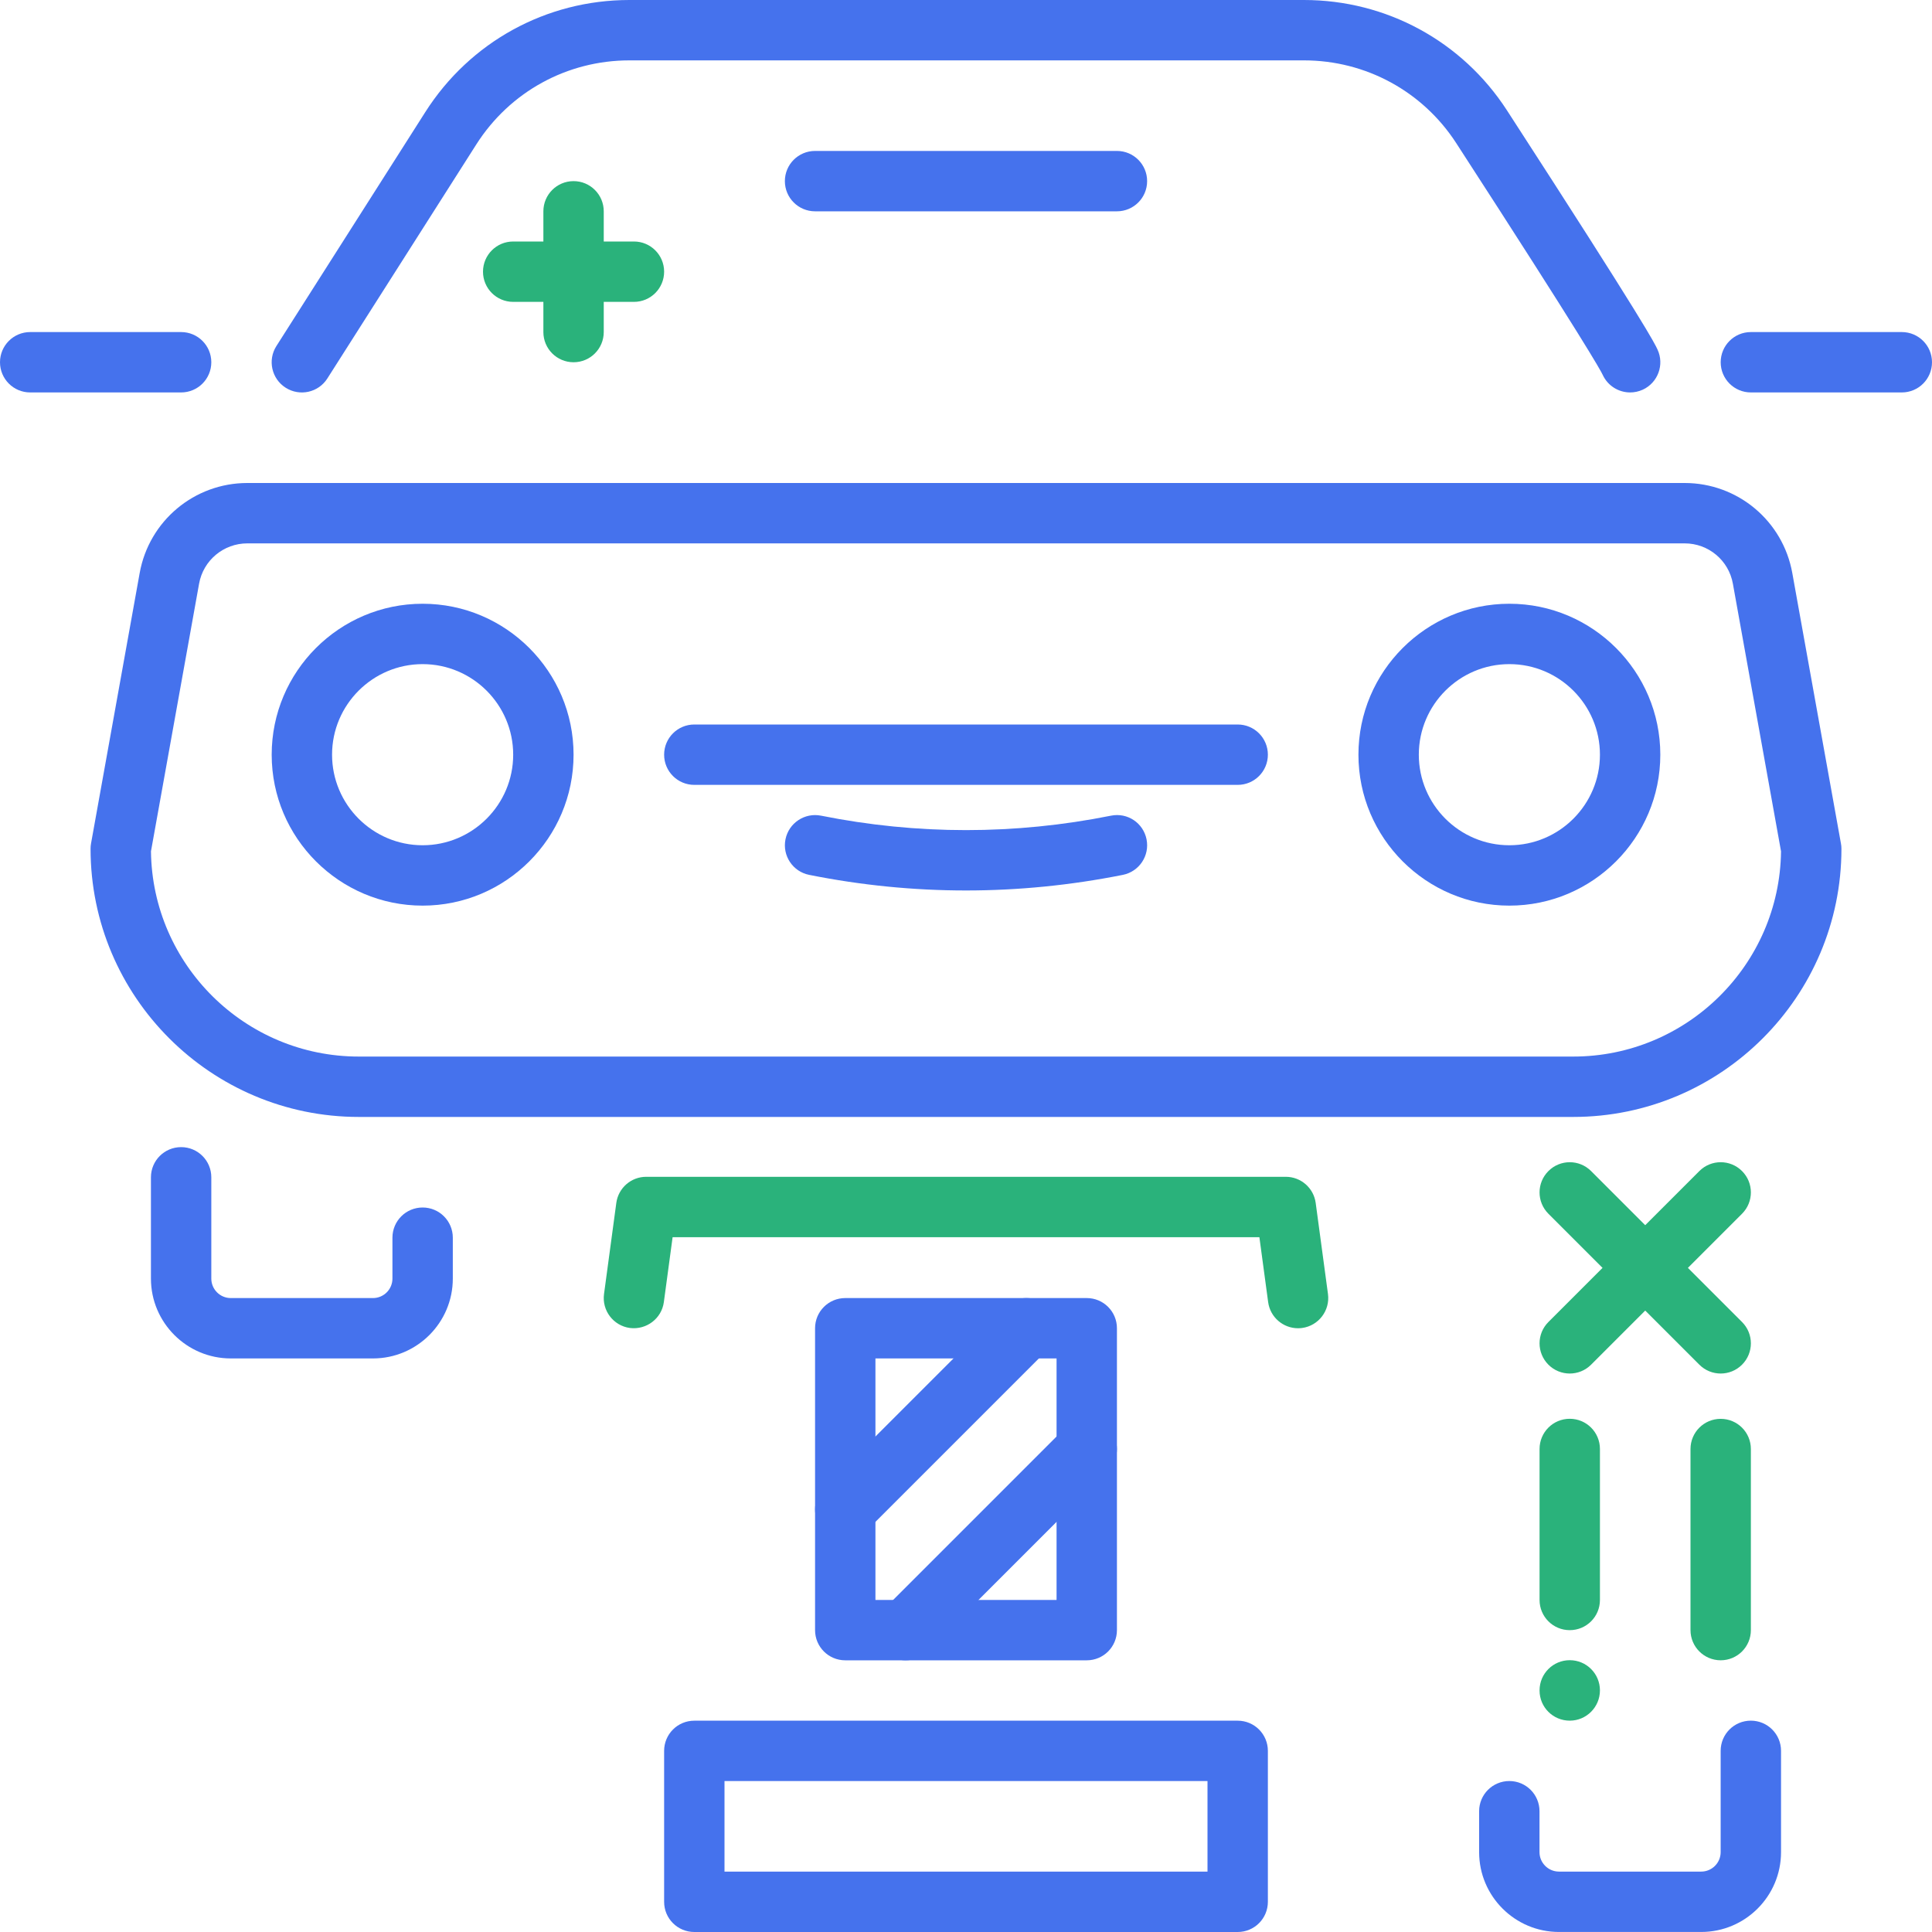
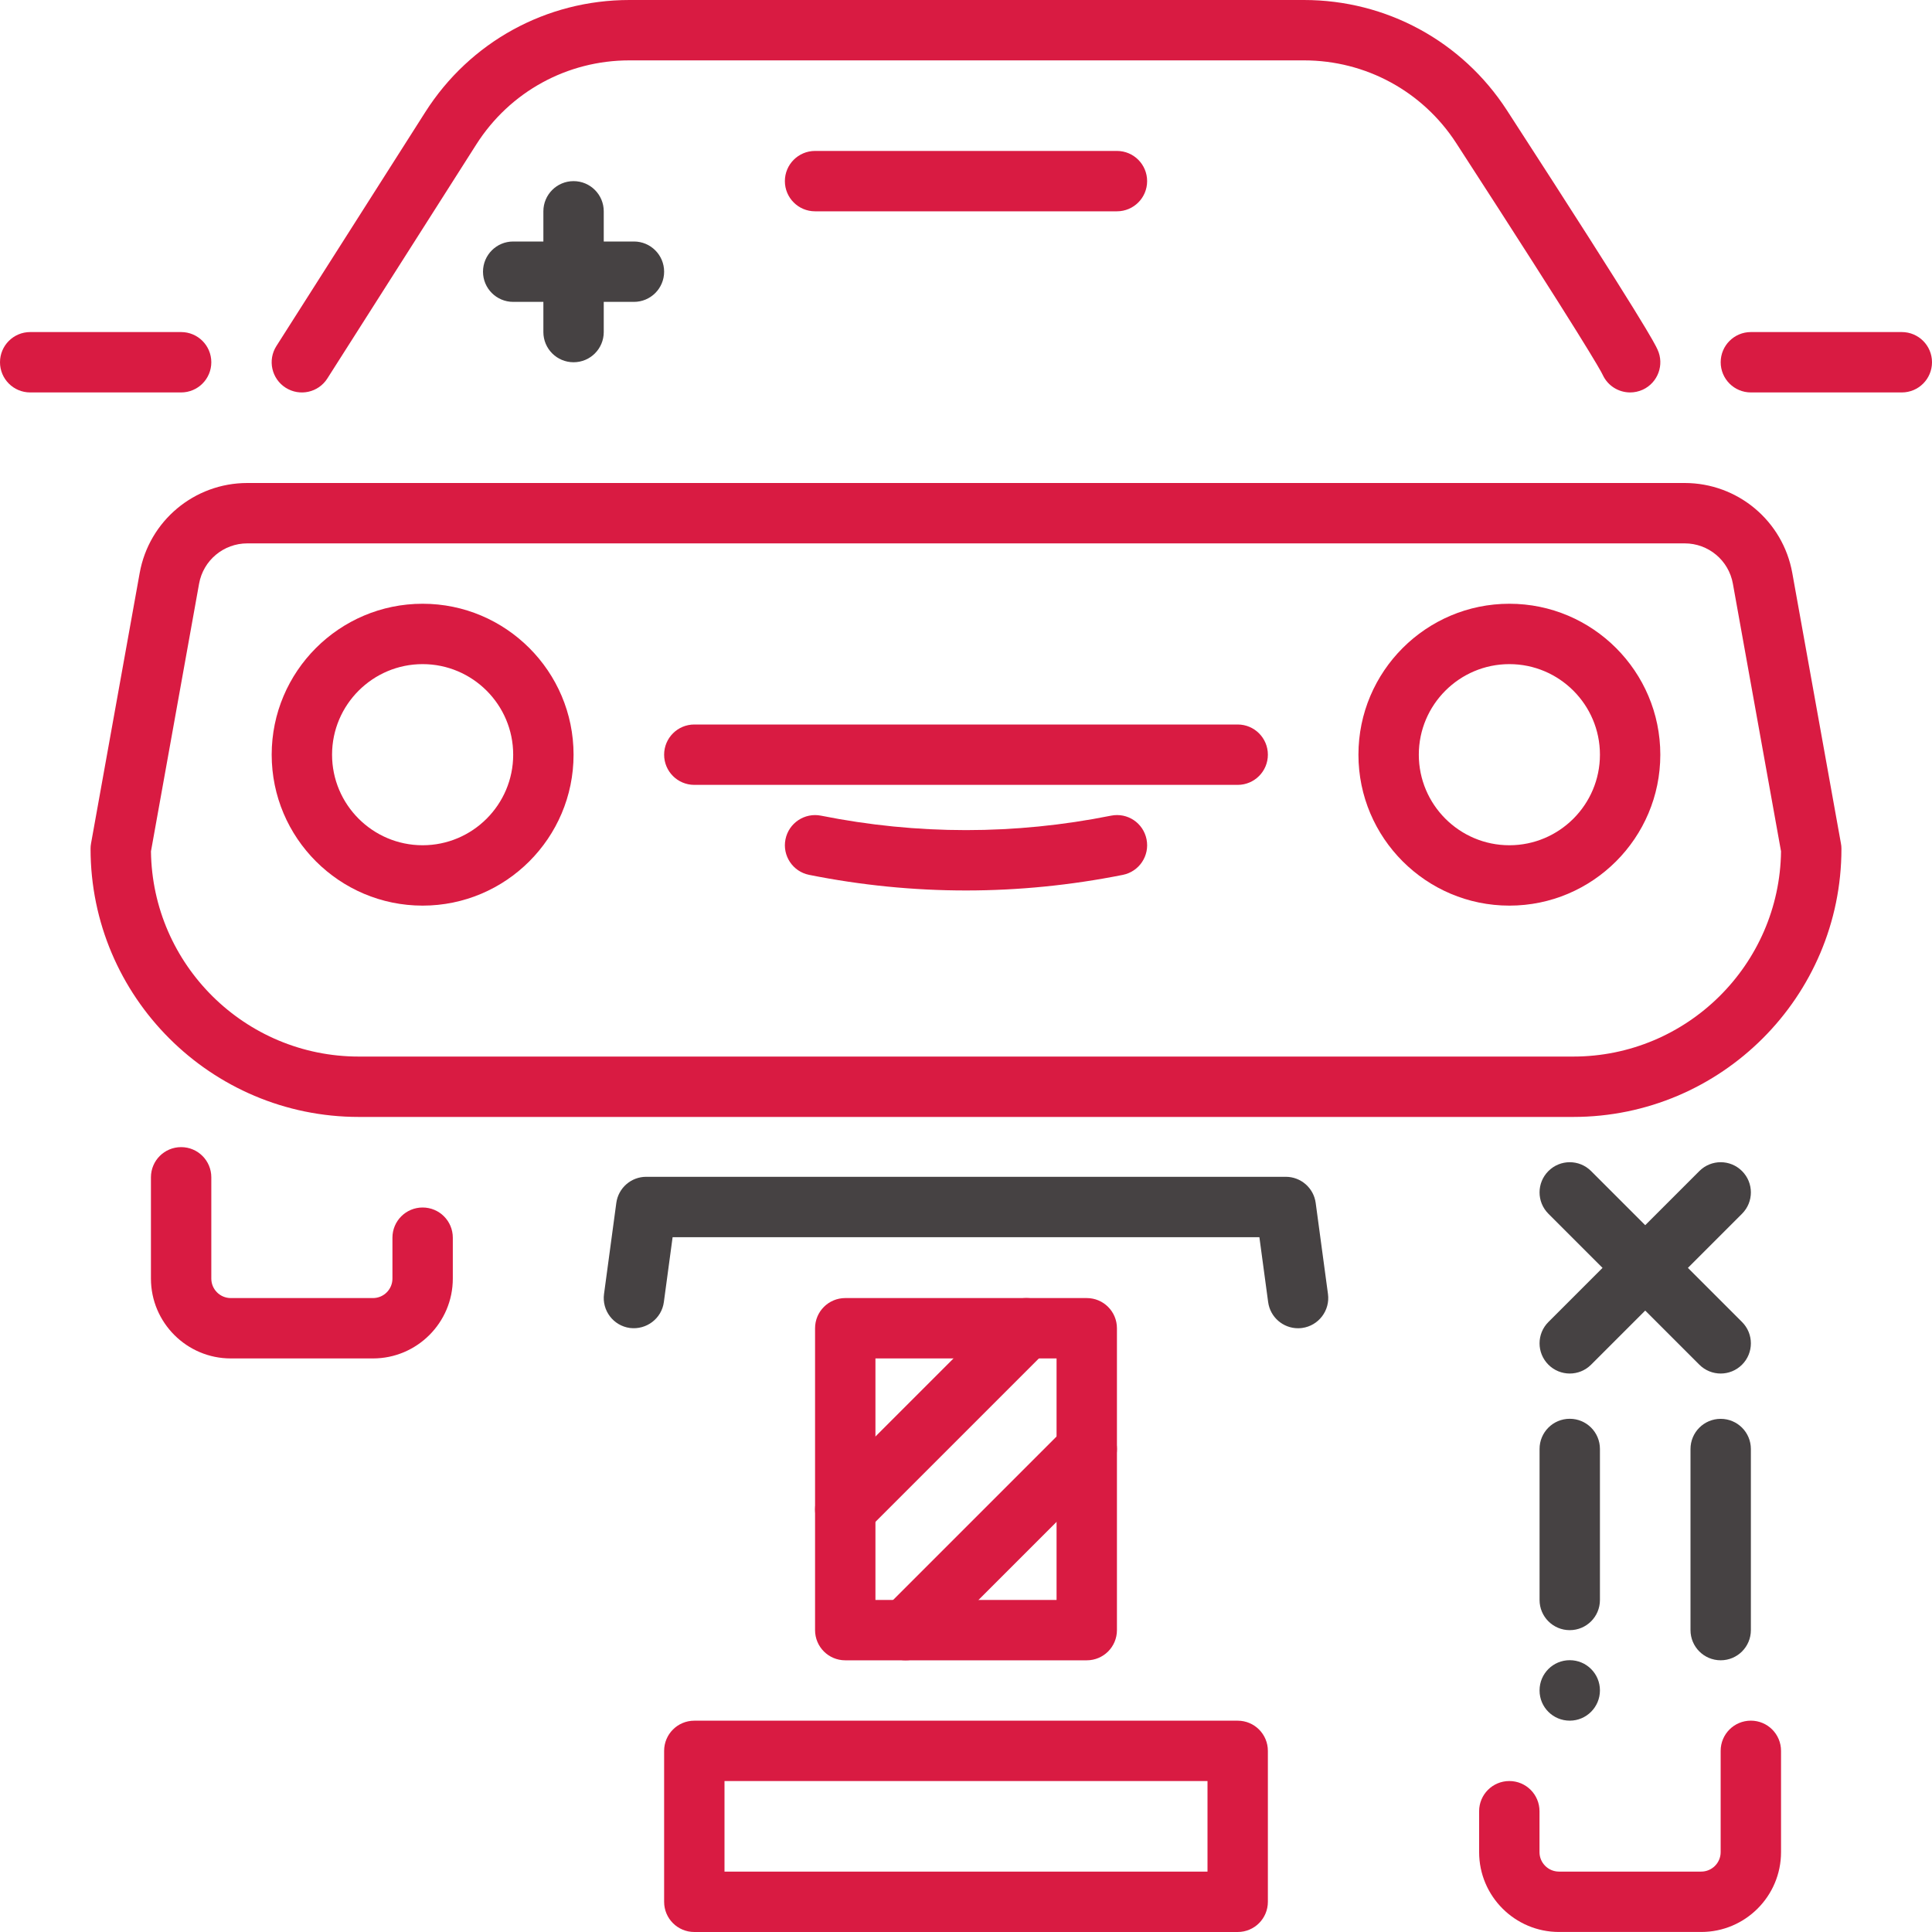
<svg xmlns="http://www.w3.org/2000/svg" version="1.1" id="Слой_1" x="0px" y="0px" width="64px" height="64px" viewBox="0 0 64 64" enable-background="new 0 0 64 64" xml:space="preserve">
  <g>
-     <path fill="#2AB27B" d="M21,10h-4c-0.553,0-1-0.448-1-1s0.447-1,1-1h4c0.553,0,1,0.448,1,1S21.553,10,21,10z" />
+     <path fill="#464243" d="M21,10h-4c-0.553,0-1-0.448-1-1s0.447-1,1-1h4c0.553,0,1,0.448,1,1S21.553,10,21,10z" />
  </g>
  <g>
-     <path fill="#2AB27B" d="M19,12c-0.553,0-1-0.448-1-1V7c0-0.552,0.447-1,1-1s1,0.448,1,1v4C20,11.552,19.553,12,19,12z" />
+     <path fill="#464243" d="M19,12c-0.553,0-1-0.448-1-1V7c0-0.552,0.447-1,1-1s1,0.448,1,1v4C20,11.552,19.553,12,19,12z" />
  </g>
  <g>
-     <path fill="#4572ED" d="M14,30c-2.757,0-5-2.243-5-5s2.243-5,5-5s5,2.243,5,5S16.757,30,14,30z M14,22c-1.654,0-3,1.346-3,3   s1.346,3,3,3s3-1.346,3-3S15.654,22,14,22z" />
+     <path fill="#d91b42" d="M14,30c-2.757,0-5-2.243-5-5s2.243-5,5-5s5,2.243,5,5S16.757,30,14,30z M14,22c-1.654,0-3,1.346-3,3   s1.346,3,3,3s3-1.346,3-3S15.654,22,14,22z" />
  </g>
  <g>
-     <path fill="#4572ED" d="M50,30c-2.757,0-5-2.243-5-5s2.243-5,5-5s5,2.243,5,5S52.757,30,50,30z M50,22c-1.654,0-3,1.346-3,3   s1.346,3,3,3s3-1.346,3-3S51.654,22,50,22z" />
+     <path fill="#d91b42" d="M50,30c-2.757,0-5-2.243-5-5s2.243-5,5-5s5,2.243,5,5S52.757,30,50,30z M50,22c-1.654,0-3,1.346-3,3   s1.346,3,3,3s3-1.346,3-3S51.654,22,50,22z" />
  </g>
  <g>
-     <path fill="#4572ED" d="M12.355,45H7.645C6.187,45,5,43.813,5,42.355V39c0-0.553,0.447-1,1-1s1,0.447,1,1v3.355   C7,42.711,7.289,43,7.645,43h4.711C12.711,43,13,42.711,13,42.355V41c0-0.553,0.447-1,1-1s1,0.447,1,1v1.355   C15,43.813,13.813,45,12.355,45z" />
+     <path fill="#d91b42" d="M12.355,45H7.645C6.187,45,5,43.813,5,42.355V39c0-0.553,0.447-1,1-1s1,0.447,1,1v3.355   C7,42.711,7.289,43,7.645,43h4.711C12.711,43,13,42.711,13,42.355V41c0-0.553,0.447-1,1-1s1,0.447,1,1v1.355   C15,43.813,13.813,45,12.355,45z" />
  </g>
  <g>
-     <path fill="#4572ED" d="M56.355,63.999h-4.712c-1.458,0-2.645-1.186-2.645-2.644v-1.356c0-0.553,0.447-1,1-1s1,0.447,1,1v1.356   c0,0.354,0.289,0.644,0.645,0.644h4.712c0.354,0,0.644-0.289,0.644-0.644v-3.356c0-0.553,0.447-1,1-1s1,0.447,1,1v3.356   C58.999,62.813,57.813,63.999,56.355,63.999z" />
+     <path fill="#d91b42" d="M56.355,63.999h-4.712c-1.458,0-2.645-1.186-2.645-2.644v-1.356c0-0.553,0.447-1,1-1s1,0.447,1,1v1.356   c0,0.354,0.289,0.644,0.645,0.644h4.712c0.354,0,0.644-0.289,0.644-0.644v-3.356c0-0.553,0.447-1,1-1s1,0.447,1,1v3.356   C58.999,62.813,57.813,63.999,56.355,63.999z" />
  </g>
  <g>
-     <path fill="#4572ED" d="M52.115,37h-40.23C6.985,37,3,33.015,3,28.116c0-0.06,0.005-0.119,0.016-0.177l1.611-8.957   C4.938,17.254,6.438,16,8.193,16h47.613c1.756,0,3.256,1.254,3.566,2.982l1.611,8.957C60.995,27.997,61,28.056,61,28.116   C61,33.015,57.015,37,52.115,37z M5.001,28.202C5.047,31.959,8.117,35,11.885,35h40.23c3.768,0,6.838-3.041,6.884-6.798   l-1.595-8.866C57.266,18.562,56.594,18,55.807,18H8.193c-0.787,0-1.459,0.562-1.598,1.335L5.001,28.202z" />
+     <path fill="#d91b42" d="M52.115,37h-40.23C6.985,37,3,33.015,3,28.116c0-0.06,0.005-0.119,0.016-0.177l1.611-8.957   C4.938,17.254,6.438,16,8.193,16h47.613c1.756,0,3.256,1.254,3.566,2.982l1.611,8.957C60.995,27.997,61,28.056,61,28.116   C61,33.015,57.015,37,52.115,37z M5.001,28.202C5.047,31.959,8.117,35,11.885,35h40.23c3.768,0,6.838-3.041,6.884-6.798   l-1.595-8.866C57.266,18.562,56.594,18,55.807,18H8.193c-0.787,0-1.459,0.562-1.598,1.335L5.001,28.202z" />
  </g>
  <g>
-     <path fill="#4572ED" d="M54.001,13c-0.378,0-0.739-0.215-0.908-0.58c-0.072-0.155-0.635-1.168-4.853-7.678   C47.128,3.025,45.242,2,43.194,2H20.851c-2.067,0-3.964,1.042-5.074,2.786l-4.933,7.751c-0.296,0.466-0.913,0.604-1.381,0.307   c-0.466-0.296-0.604-0.915-0.307-1.381l4.933-7.751C15.568,1.388,18.096,0,20.851,0h22.344c2.729,0,5.242,1.366,6.724,3.654   c4.623,7.135,4.899,7.73,4.989,7.926c0.232,0.501,0.014,1.095-0.487,1.328C54.284,12.97,54.142,13,54.001,13z" />
+     <path fill="#d91b42" d="M54.001,13c-0.378,0-0.739-0.215-0.908-0.58c-0.072-0.155-0.635-1.168-4.853-7.678   C47.128,3.025,45.242,2,43.194,2H20.851c-2.067,0-3.964,1.042-5.074,2.786l-4.933,7.751c-0.296,0.466-0.913,0.604-1.381,0.307   c-0.466-0.296-0.604-0.915-0.307-1.381l4.933-7.751C15.568,1.388,18.096,0,20.851,0h22.344c2.729,0,5.242,1.366,6.724,3.654   c4.623,7.135,4.899,7.73,4.989,7.926c0.232,0.501,0.014,1.095-0.487,1.328C54.284,12.97,54.142,13,54.001,13z" />
  </g>
  <g>
-     <path fill="#4572ED" d="M63,13h-5c-0.553,0-1-0.448-1-1s0.447-1,1-1h5c0.553,0,1,0.448,1,1S63.553,13,63,13z" />
+     <path fill="#d91b42" d="M63,13h-5c-0.553,0-1-0.448-1-1s0.447-1,1-1h5c0.553,0,1,0.448,1,1S63.553,13,63,13z" />
  </g>
  <g>
-     <path fill="#4572ED" d="M6,13H1c-0.553,0-1-0.448-1-1s0.447-1,1-1h5c0.553,0,1,0.448,1,1S6.553,13,6,13z" />
+     <path fill="#d91b42" d="M6,13H1c-0.553,0-1-0.448-1-1s0.447-1,1-1h5c0.553,0,1,0.448,1,1S6.553,13,6,13z" />
  </g>
  <g>
-     <path fill="#4572ED" d="M41,26H23c-0.553,0-1-0.448-1-1s0.447-1,1-1h18c0.553,0,1,0.448,1,1S41.553,26,41,26z" />
+     <path fill="#d91b42" d="M41,26H23c-0.553,0-1-0.448-1-1s0.447-1,1-1h18c0.553,0,1,0.448,1,1S41.553,26,41,26z" />
  </g>
  <g>
-     <path fill="#4572ED" d="M32,29.498c-1.736,0-3.473-0.172-5.196-0.517c-0.541-0.108-0.893-0.635-0.784-1.177   s0.635-0.891,1.177-0.784c3.188,0.638,6.42,0.638,9.607,0c0.549-0.11,1.069,0.244,1.177,0.784c0.108,0.542-0.243,1.068-0.784,1.177   C35.473,29.325,33.736,29.498,32,29.498z" />
+     <path fill="#d91b42" d="M32,29.498c-1.736,0-3.473-0.172-5.196-0.517c-0.541-0.108-0.893-0.635-0.784-1.177   s0.635-0.891,1.177-0.784c3.188,0.638,6.42,0.638,9.607,0c0.549-0.11,1.069,0.244,1.177,0.784c0.108,0.542-0.243,1.068-0.784,1.177   C35.473,29.325,33.736,29.498,32,29.498z" />
  </g>
  <g>
-     <path fill="#4572ED" d="M37,7H27c-0.553,0-1-0.448-1-1s0.447-1,1-1h10c0.553,0,1,0.448,1,1S37.553,7,37,7z" />
+     <path fill="#d91b42" d="M37,7H27c-0.553,0-1-0.448-1-1s0.447-1,1-1h10c0.553,0,1,0.448,1,1S37.553,7,37,7z" />
  </g>
  <g>
-     <path fill="#2AB27B" d="M52,45.5c-0.256,0-0.512-0.098-0.707-0.293c-0.391-0.391-0.391-1.023,0-1.414l5-5   c0.391-0.391,1.023-0.391,1.414,0s0.391,1.023,0,1.414l-5,5C52.512,45.402,52.256,45.5,52,45.5z" />
+     <path fill="#464243" d="M52,45.5c-0.256,0-0.512-0.098-0.707-0.293c-0.391-0.391-0.391-1.023,0-1.414l5-5   c0.391-0.391,1.023-0.391,1.414,0s0.391,1.023,0,1.414l-5,5C52.512,45.402,52.256,45.5,52,45.5z" />
  </g>
  <g>
-     <path fill="#2AB27B" d="M57,45.5c-0.256,0-0.512-0.098-0.707-0.293l-5-5c-0.391-0.391-0.391-1.023,0-1.414s1.023-0.391,1.414,0l5,5   c0.391,0.391,0.391,1.023,0,1.414C57.512,45.402,57.256,45.5,57,45.5z" />
+     <path fill="#464243" d="M57,45.5c-0.256,0-0.512-0.098-0.707-0.293l-5-5c-0.391-0.391-0.391-1.023,0-1.414s1.023-0.391,1.414,0l5,5   c0.391,0.391,0.391,1.023,0,1.414C57.512,45.402,57.256,45.5,57,45.5z" />
  </g>
  <g>
-     <path fill="#2AB27B" d="M57,54.999c-0.553,0-1-0.447-1-1v-5.998c0-0.553,0.447-1,1-1s1,0.447,1,1v5.998   C58,54.552,57.553,54.999,57,54.999z" />
+     <path fill="#464243" d="M57,54.999c-0.553,0-1-0.447-1-1v-5.998c0-0.553,0.447-1,1-1s1,0.447,1,1v5.998   C58,54.552,57.553,54.999,57,54.999z" />
  </g>
  <g>
-     <path fill="#2AB27B" d="M52,54.001c-0.553,0-1-0.447-1-1v-5.002c0-0.553,0.447-1,1-1s1,0.447,1,1v5.002   C53,53.554,52.553,54.001,52,54.001z" />
+     <path fill="#464243" d="M52,54.001c-0.553,0-1-0.447-1-1v-5.002c0-0.553,0.447-1,1-1s1,0.447,1,1v5.002   C53,53.554,52.553,54.001,52,54.001z" />
  </g>
  <g>
-     <path fill="#2AB27B" d="M52,56.999c-0.553,0-1-0.445-1-0.998v-0.005c0-0.553,0.447-1,1-1s1,0.447,1,1S52.553,56.999,52,56.999z" />
+     <path fill="#464243" d="M52,56.999c-0.553,0-1-0.445-1-0.998v-0.005c0-0.553,0.447-1,1-1s1,0.447,1,1S52.553,56.999,52,56.999z" />
  </g>
  <g>
-     <path fill="#4572ED" d="M36,55h-8c-0.553,0-1-0.447-1-1V44c0-0.553,0.447-1,1-1h8c0.553,0,1,0.447,1,1v10   C37,54.553,36.553,55,36,55z M29,53h6v-8h-6V53z" />
+     <path fill="#d91b42" d="M36,55h-8c-0.553,0-1-0.447-1-1V44c0-0.553,0.447-1,1-1h8c0.553,0,1,0.447,1,1v10   C37,54.553,36.553,55,36,55z M29,53h6v-8h-6V53z" />
  </g>
  <g>
-     <path fill="#4572ED" d="M41,64H23c-0.553,0-1-0.447-1-1v-5c0-0.553,0.447-1,1-1h18c0.553,0,1,0.447,1,1v5   C42,63.553,41.553,64,41,64z M24,62h16v-3H24V62z" />
+     <path fill="#d91b42" d="M41,64H23c-0.553,0-1-0.447-1-1v-5c0-0.553,0.447-1,1-1h18c0.553,0,1,0.447,1,1v5   C42,63.553,41.553,64,41,64z M24,62h16v-3H24V62z" />
  </g>
  <g>
-     <path fill="#2AB27B" d="M42.999,44c-0.493,0-0.922-0.364-0.99-0.866l-0.29-2.15H22.281l-0.29,2.15   c-0.074,0.547-0.579,0.926-1.125,0.857c-0.547-0.074-0.931-0.578-0.857-1.125l0.407-3.017c0.067-0.496,0.49-0.866,0.991-0.866   h21.186c0.501,0,0.924,0.37,0.991,0.866l0.407,3.017c0.073,0.547-0.311,1.051-0.857,1.125C43.089,43.997,43.043,44,42.999,44z" />
+     <path fill="#464243" d="M42.999,44c-0.493,0-0.922-0.364-0.99-0.866l-0.29-2.15H22.281l-0.29,2.15   c-0.074,0.547-0.579,0.926-1.125,0.857c-0.547-0.074-0.931-0.578-0.857-1.125l0.407-3.017c0.067-0.496,0.49-0.866,0.991-0.866   h21.186c0.501,0,0.924,0.37,0.991,0.866l0.407,3.017c0.073,0.547-0.311,1.051-0.857,1.125C43.089,43.997,43.043,44,42.999,44z" />
  </g>
  <g>
-     <path fill="#4572ED" d="M28,51c-0.256,0-0.512-0.098-0.707-0.293c-0.391-0.391-0.391-1.023,0-1.414l6-6   c0.391-0.391,1.023-0.391,1.414,0s0.391,1.023,0,1.414l-6,6C28.512,50.902,28.256,51,28,51z" />
+     <path fill="#d91b42" d="M28,51c-0.256,0-0.512-0.098-0.707-0.293c-0.391-0.391-0.391-1.023,0-1.414l6-6   c0.391-0.391,1.023-0.391,1.414,0s0.391,1.023,0,1.414l-6,6C28.512,50.902,28.256,51,28,51z" />
  </g>
  <g>
-     <path fill="#4572ED" d="M30,55c-0.256,0-0.512-0.098-0.707-0.293c-0.391-0.391-0.391-1.023,0-1.414l6-6   c0.391-0.391,1.023-0.391,1.414,0s0.391,1.023,0,1.414l-6,6C30.512,54.902,30.256,55,30,55z" />
+     <path fill="#d91b42" d="M30,55c-0.256,0-0.512-0.098-0.707-0.293c-0.391-0.391-0.391-1.023,0-1.414l6-6   c0.391-0.391,1.023-0.391,1.414,0s0.391,1.023,0,1.414l-6,6C30.512,54.902,30.256,55,30,55z" />
  </g>
</svg>
